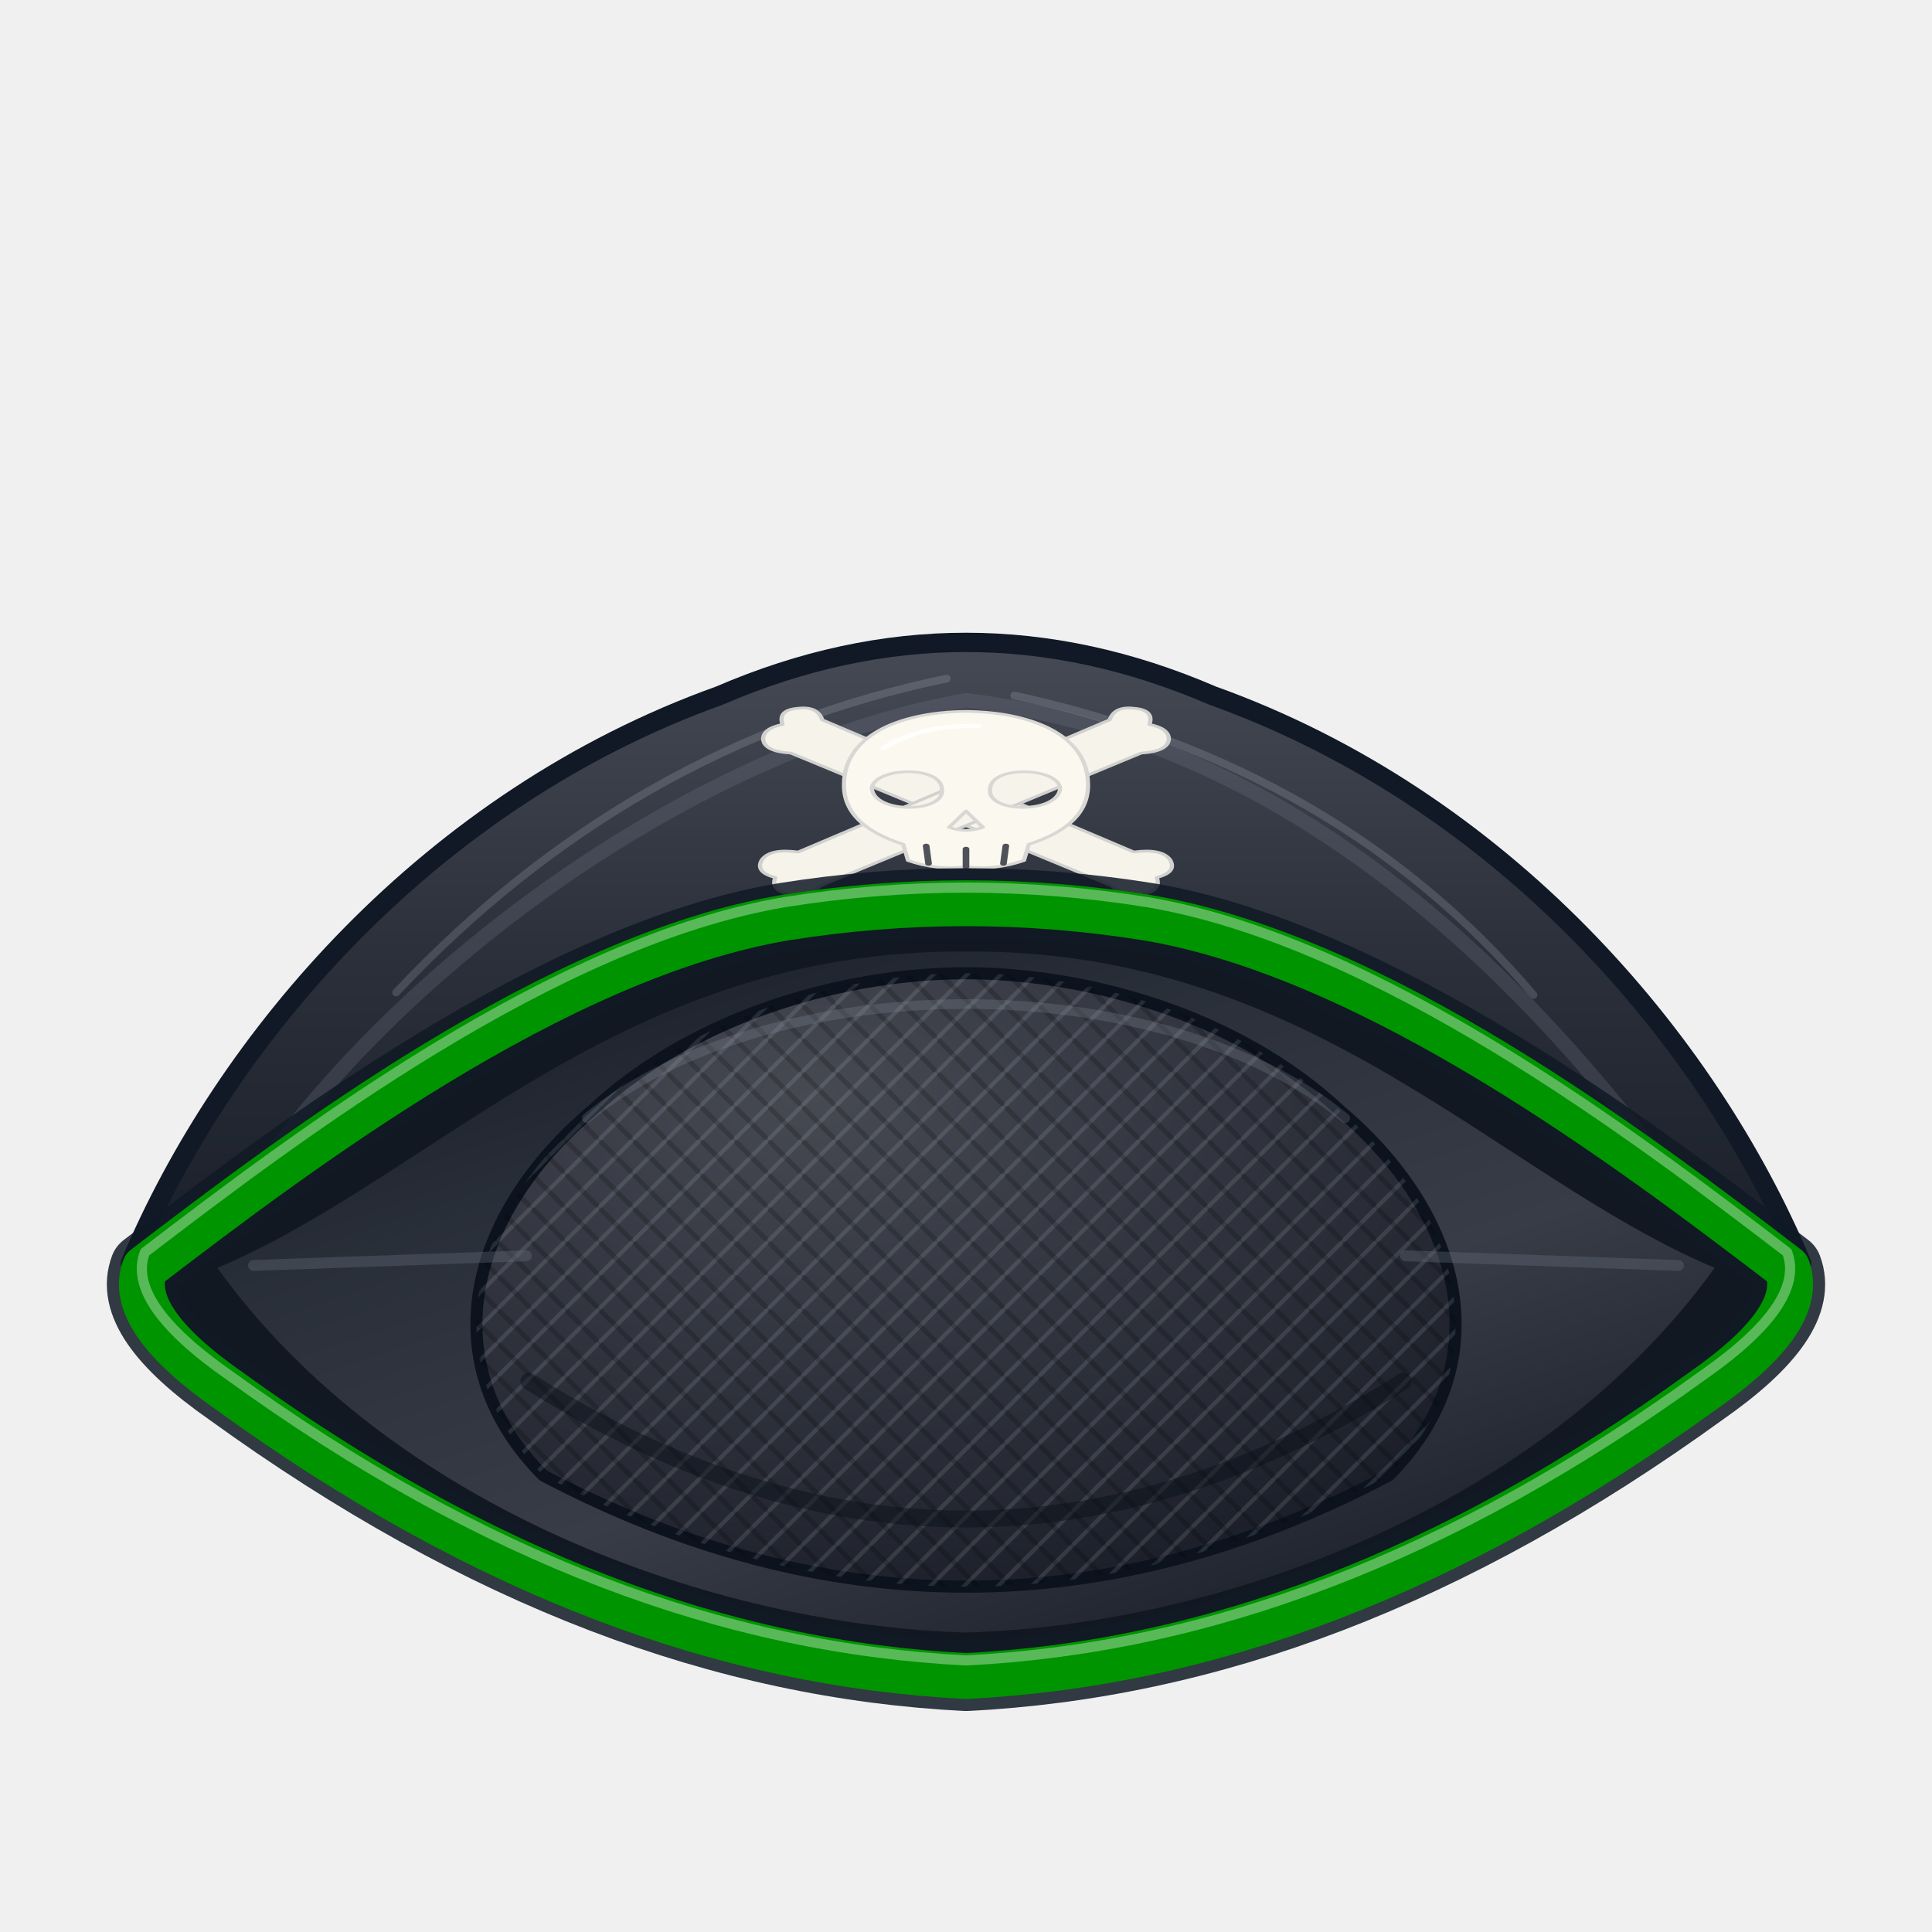
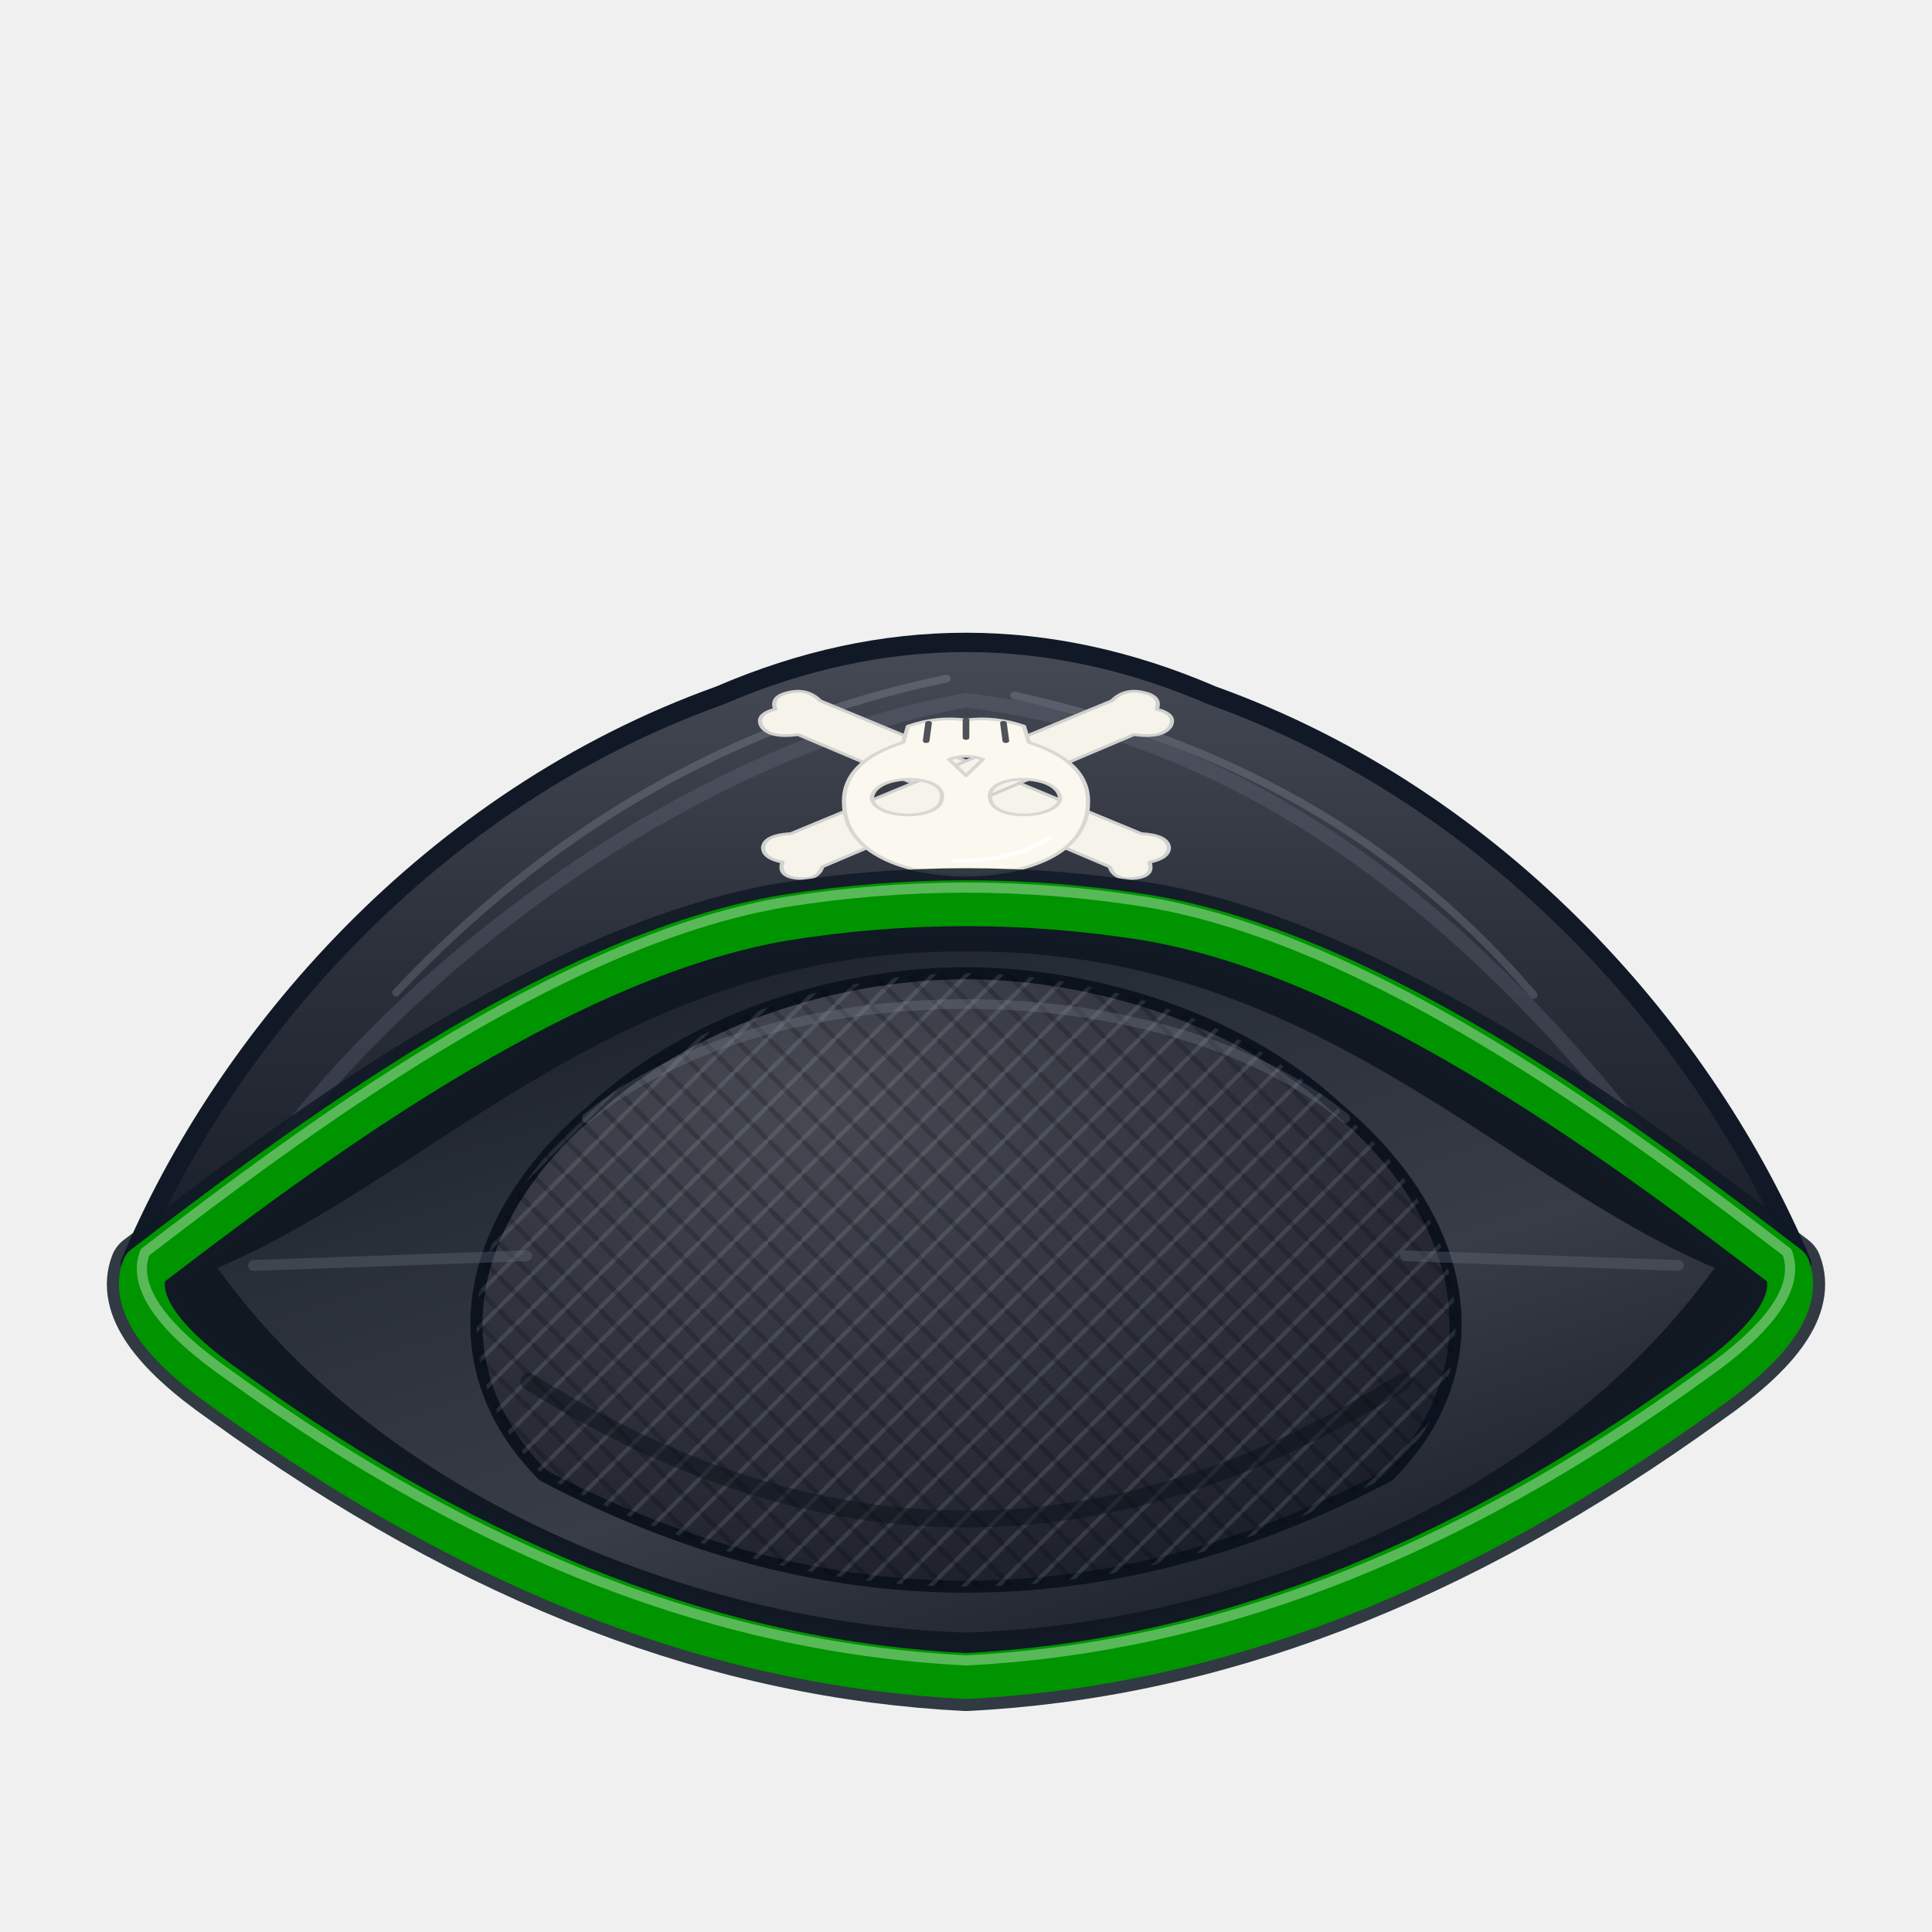
<svg xmlns="http://www.w3.org/2000/svg" width="80" height="80" viewBox="-8 -8 80 80" role="img" aria-label="GAME FRIENDS pirate hat — top-down, upper trim in player color" color="#009400" data-cosmetic="pirate-hat" data-view="top-down" data-anchor="32 32" data-color-binding="root-color">
  <defs>
    <radialGradient id="gf-pirate-top-009400-felt" cx=".34" cy=".2" r=".95">
      <stop offset="0" stop-color="#474a53" />
      <stop offset=".36" stop-color="#363943" />
      <stop offset=".75" stop-color="#242731" />
      <stop offset="1" stop-color="#151923" />
    </radialGradient>
    <linearGradient id="gf-pirate-top-009400-crown" x1=".08" y1="0" x2=".8" y2="1">
      <stop offset="0" stop-color="#151a24" />
      <stop offset=".3" stop-color="#292f39" />
      <stop offset=".64" stop-color="#383c46" />
      <stop offset="1" stop-color="#181e28" />
    </linearGradient>
    <linearGradient id="gf-pirate-top-009400-fold" x1="0" y1="0" x2="0" y2="1">
      <stop offset="0" stop-color="#454a55" />
      <stop offset=".43" stop-color="#2b303b" />
      <stop offset="1" stop-color="#141a24" />
    </linearGradient>
    <pattern id="gf-pirate-top-009400-weave" width="1.4" height="1.4" patternUnits="userSpaceOnUse">
      <path d="M-.35 .35 L.35-.35 M0 1.4 L1.4 0 M1.05 1.75 L1.75 1.05" fill="none" stroke="#d4d8df" stroke-width=".17" stroke-opacity=".13" />
      <path d="M0 0 L1.4 1.4" fill="none" stroke="#000000" stroke-width=".2" stroke-opacity=".18" />
    </pattern>
  </defs>
  <g stroke-linecap="round" stroke-linejoin="round">
    <g data-part="front-fold">
      <path d="M-2.6 44.3 C1.3 35 9.8 25.1 21.8 20.8 Q32 16.4 42.2 20.8 C54.2 25.1 62.7 35 66.6 44.3 L62.8 48.2 Q32 34.6 1.2 48.2 Z" fill="url(#gf-pirate-top-009400-fold)" stroke="#101925" stroke-width=".8" />
      <path d="M1.1 43 C7.1 32.8 20.5 23 32 21 Q49 23 62.9 43" fill="none" stroke="#747a88" stroke-width=".6" stroke-opacity=".26" />
      <path d="M8.4 33.1 Q18.1 22.8 31.2 20.1 M34 20.8 Q47.4 23.7 55.5 33.2" fill="none" stroke="#d1d5df" stroke-width=".32" stroke-opacity=".18" />
-       <g id="gf-pirate-top-009400-skull" data-part="skull-and-bones" transform="translate(32 25.2) scale(.5 .32)" stroke-linecap="round" stroke-linejoin="round">
+       <g id="gf-pirate-top-009400-skull" data-part="skull-and-bones" transform="translate(32 24.5) rotate(180) scale(.5 .32)" stroke-linecap="round" stroke-linejoin="round">
        <path d="M-14.5-6.3 Q-16.7-6.5-16.8-8.1 Q-16.8-9.5-15.2-10 Q-15.6-11.9-13.9-12.1 Q-12.3-12.4-11.9-10.6 L13.9 6.5 Q16.2 6 16.9 7.5 Q17.5 9.1 15.8 9.8 Q16.2 11.5 14.6 12 Q13.1 12.5 12.1 10.9 Z" fill="#f6f3eb" stroke="#d0d1ce" stroke-width=".35" />
        <g transform="scale(-1 1)">
          <path d="M-14.5-6.3 Q-16.7-6.5-16.8-8.1 Q-16.8-9.5-15.2-10 Q-15.6-11.9-13.9-12.1 Q-12.3-12.4-11.9-10.6 L13.9 6.5 Q16.2 6 16.9 7.5 Q17.5 9.1 15.8 9.8 Q16.2 11.5 14.6 12 Q13.1 12.5 12.1 10.9 Z" fill="#f6f3eb" stroke="#d0d1ce" stroke-width=".35" />
        </g>
        <path d="M-10.1-2.3 C-10.1-8.3-5.8-11.6 0-11.7 C5.8-11.6 10.1-8.3 10.1-2.3 Q10.2 3 5.2 5.5 L4.8 7.6 Q2.4 8.9 0 8.4 Q-2.4 8.9-4.8 7.6 L-5.2 5.5 Q-10.2 3-10.1-2.3 Z M-7.8-1.8 C-7.5-4.5-2.1-4.7-2-1.7 C-1.6 1.5-7.7 1.6-7.8-1.8 Z M2-1.7 C2.1-4.7 7.5-4.5 7.8-1.8 C7.7 1.6 1.6 1.5 2-1.7 Z M0 1.2 L-1.4 3.3 Q0 4.1 1.4 3.3 Z" fill="#fbf8ef" stroke="#d8d7d3" stroke-width=".35" fill-rule="evenodd" />
        <path d="M-3.3 5.7 L-3.1 8 M0 6.1 V8.4 M3.3 5.7 L3.1 8" fill="none" stroke="#50525a" stroke-width=".55" />
        <path d="M-6.8-7 Q-3.6-10 1-9.8" fill="none" stroke="#ffffff" stroke-width=".55" stroke-opacity=".8" />
      </g>
    </g>
    <g data-part="recessed-crown">
      <path d="M-2 44.5 C4.4 39.6 15 31.6 24.5 30 Q32 28.8 39.5 30 C49 31.6 59.6 39.6 66 44.5 Q66.8 46.6 62.5 49.6 C52 57.2 42 60.9 32 61.4 C22 60.9 12 57.2 1.5 49.6 Q-2.8 46.6-2 44.5 Z" fill="#111822" stroke="#101720" stroke-width=".7" />
      <path d="M1 44.5 C10 40.7 17.7 31.3 32 31.4 C46.3 31.3 54 40.7 63 44.5 C55.8 54.5 42.4 59.3 32 59.6 C21.6 59.3 8.2 54.5 1 44.5 Z" fill="url(#gf-pirate-top-009400-crown)" />
      <path d="M16.5 38 C20.9 33.9 27.2 32.3 32 32.3 C36.8 32.3 43.1 33.9 47.5 38 C52.8 42.5 54 48.6 49.5 53.1 Q32 62.3 14.5 53.1 C10 48.6 11.2 42.5 16.5 38 Z" fill="url(#gf-pirate-top-009400-felt)" stroke="#0c131e" stroke-width=".5" />
      <path d="M16.5 38 C20.9 33.9 27.2 32.3 32 32.3 C36.8 32.3 43.1 33.9 47.5 38 C52.8 42.5 54 48.6 49.5 53.1 Q32 62.3 14.5 53.1 C10 48.6 11.2 42.5 16.5 38 Z" fill="url(#gf-pirate-top-009400-weave)" />
      <path d="M16.3 38.3 C23.9 32 40.1 32 47.7 38.3" fill="none" stroke="#8b929e" stroke-width=".4" stroke-opacity=".24" />
      <path d="M13.9 49.2 Q32 60.6 50.1 49.2" fill="none" stroke="#070e18" stroke-width=".7" stroke-opacity=".45" />
      <path d="M2.5 44.4 L13.8 44 M50.2 44 L61.5 44.4" fill="none" stroke="#68717e" stroke-width=".45" stroke-opacity=".35" />
    </g>
    <g data-part="upper-trim" data-color-source="currentColor" stroke-linecap="round" stroke-linejoin="round">
      <path d="M-2 44.5 C4.4 39.6 15 31.6 24.5 30 Q32 28.8 39.5 30 C49 31.6 59.6 39.6 66 44.5 Q66.8 46.6 62.5 49.6 C52 57.2 42 60.9 32 61.4 C22 60.9 12 57.2 1.5 49.6 Q-2.8 46.6-2 44.5 Z" fill="none" stroke="#101925" stroke-width="2.9" stroke-opacity=".85" />
      <path d="M-2 44.5 C4.4 39.6 15 31.6 24.5 30 Q32 28.8 39.5 30 C49 31.6 59.6 39.6 66 44.5 Q66.8 46.6 62.5 49.6 C52 57.2 42 60.9 32 61.4 C22 60.9 12 57.2 1.5 49.6 Q-2.8 46.6-2 44.5 Z" fill="none" stroke="currentColor" stroke-width="1.9" />
      <g transform="translate(0 -0.646)">
        <path d="M-2 44.5 C4.4 39.6 15 31.6 24.5 30 Q32 28.8 39.5 30 C49 31.6 59.6 39.6 66 44.5 Q66.8 46.6 62.5 49.6 C52 57.2 42 60.9 32 61.4 C22 60.9 12 57.2 1.5 49.6 Q-2.8 46.6-2 44.5 Z" fill="none" stroke="#ffffff" stroke-width="0.42" stroke-opacity=".35" />
      </g>
    </g>
  </g>
</svg>
